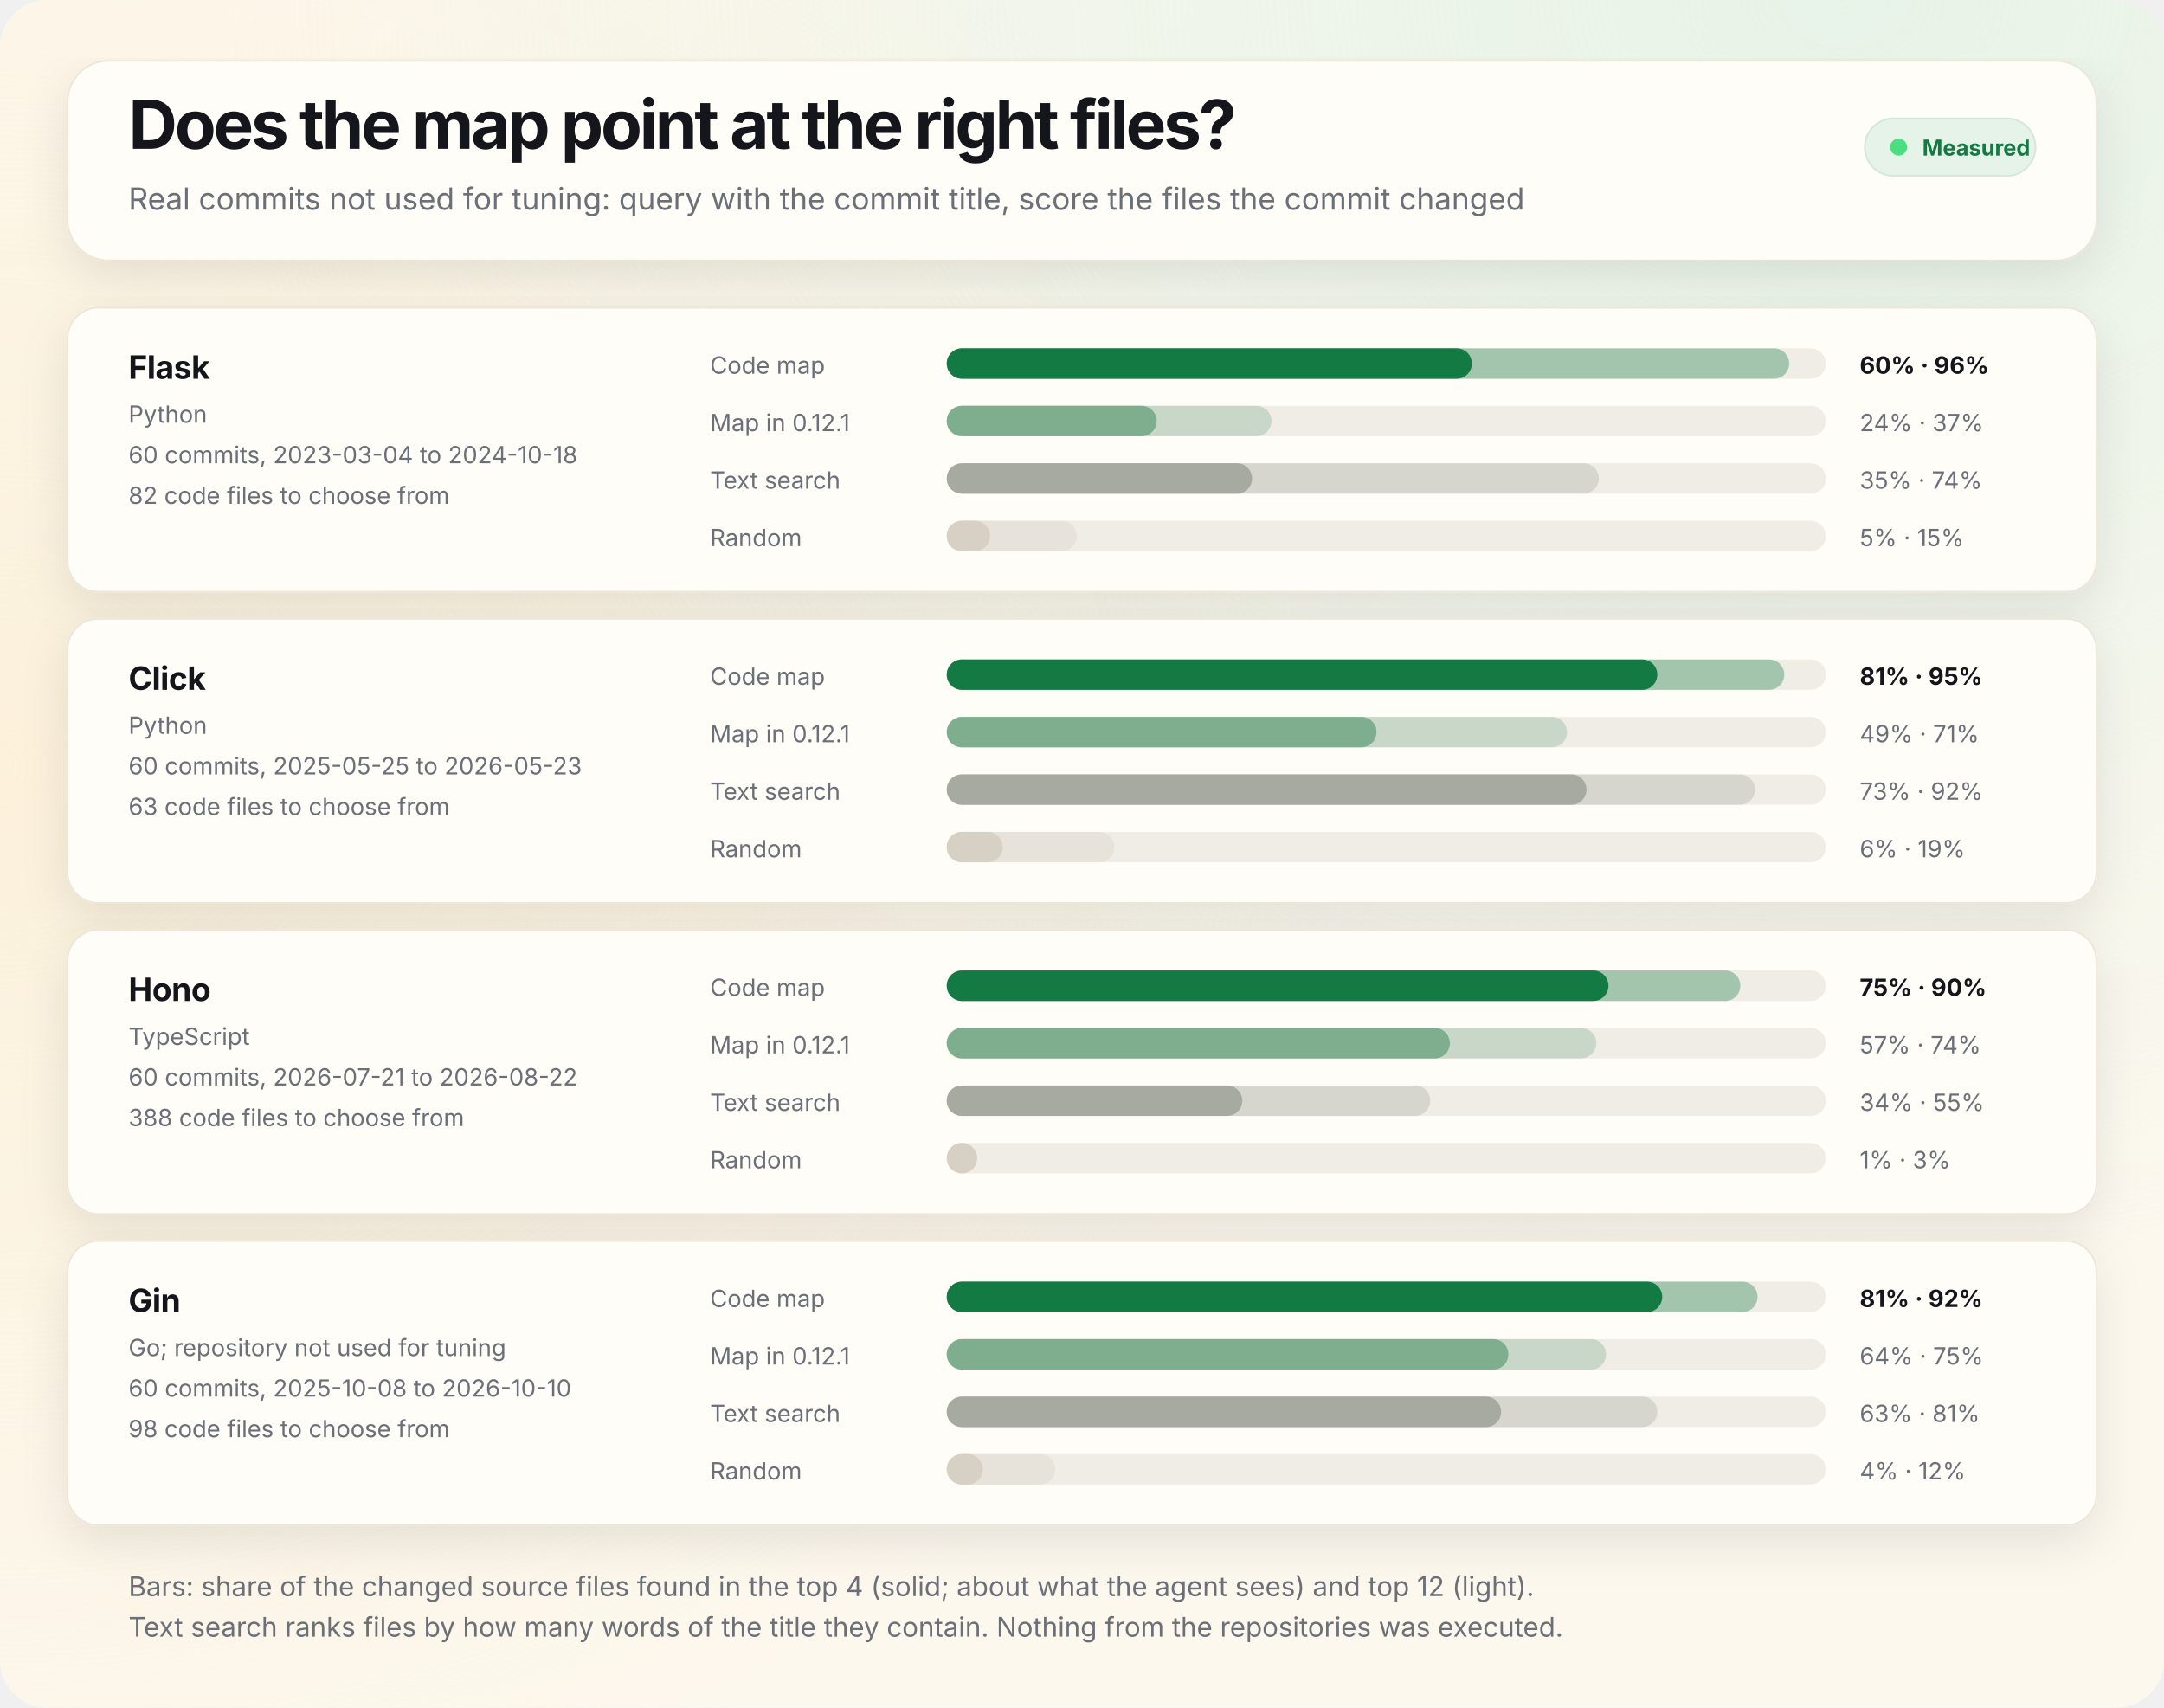
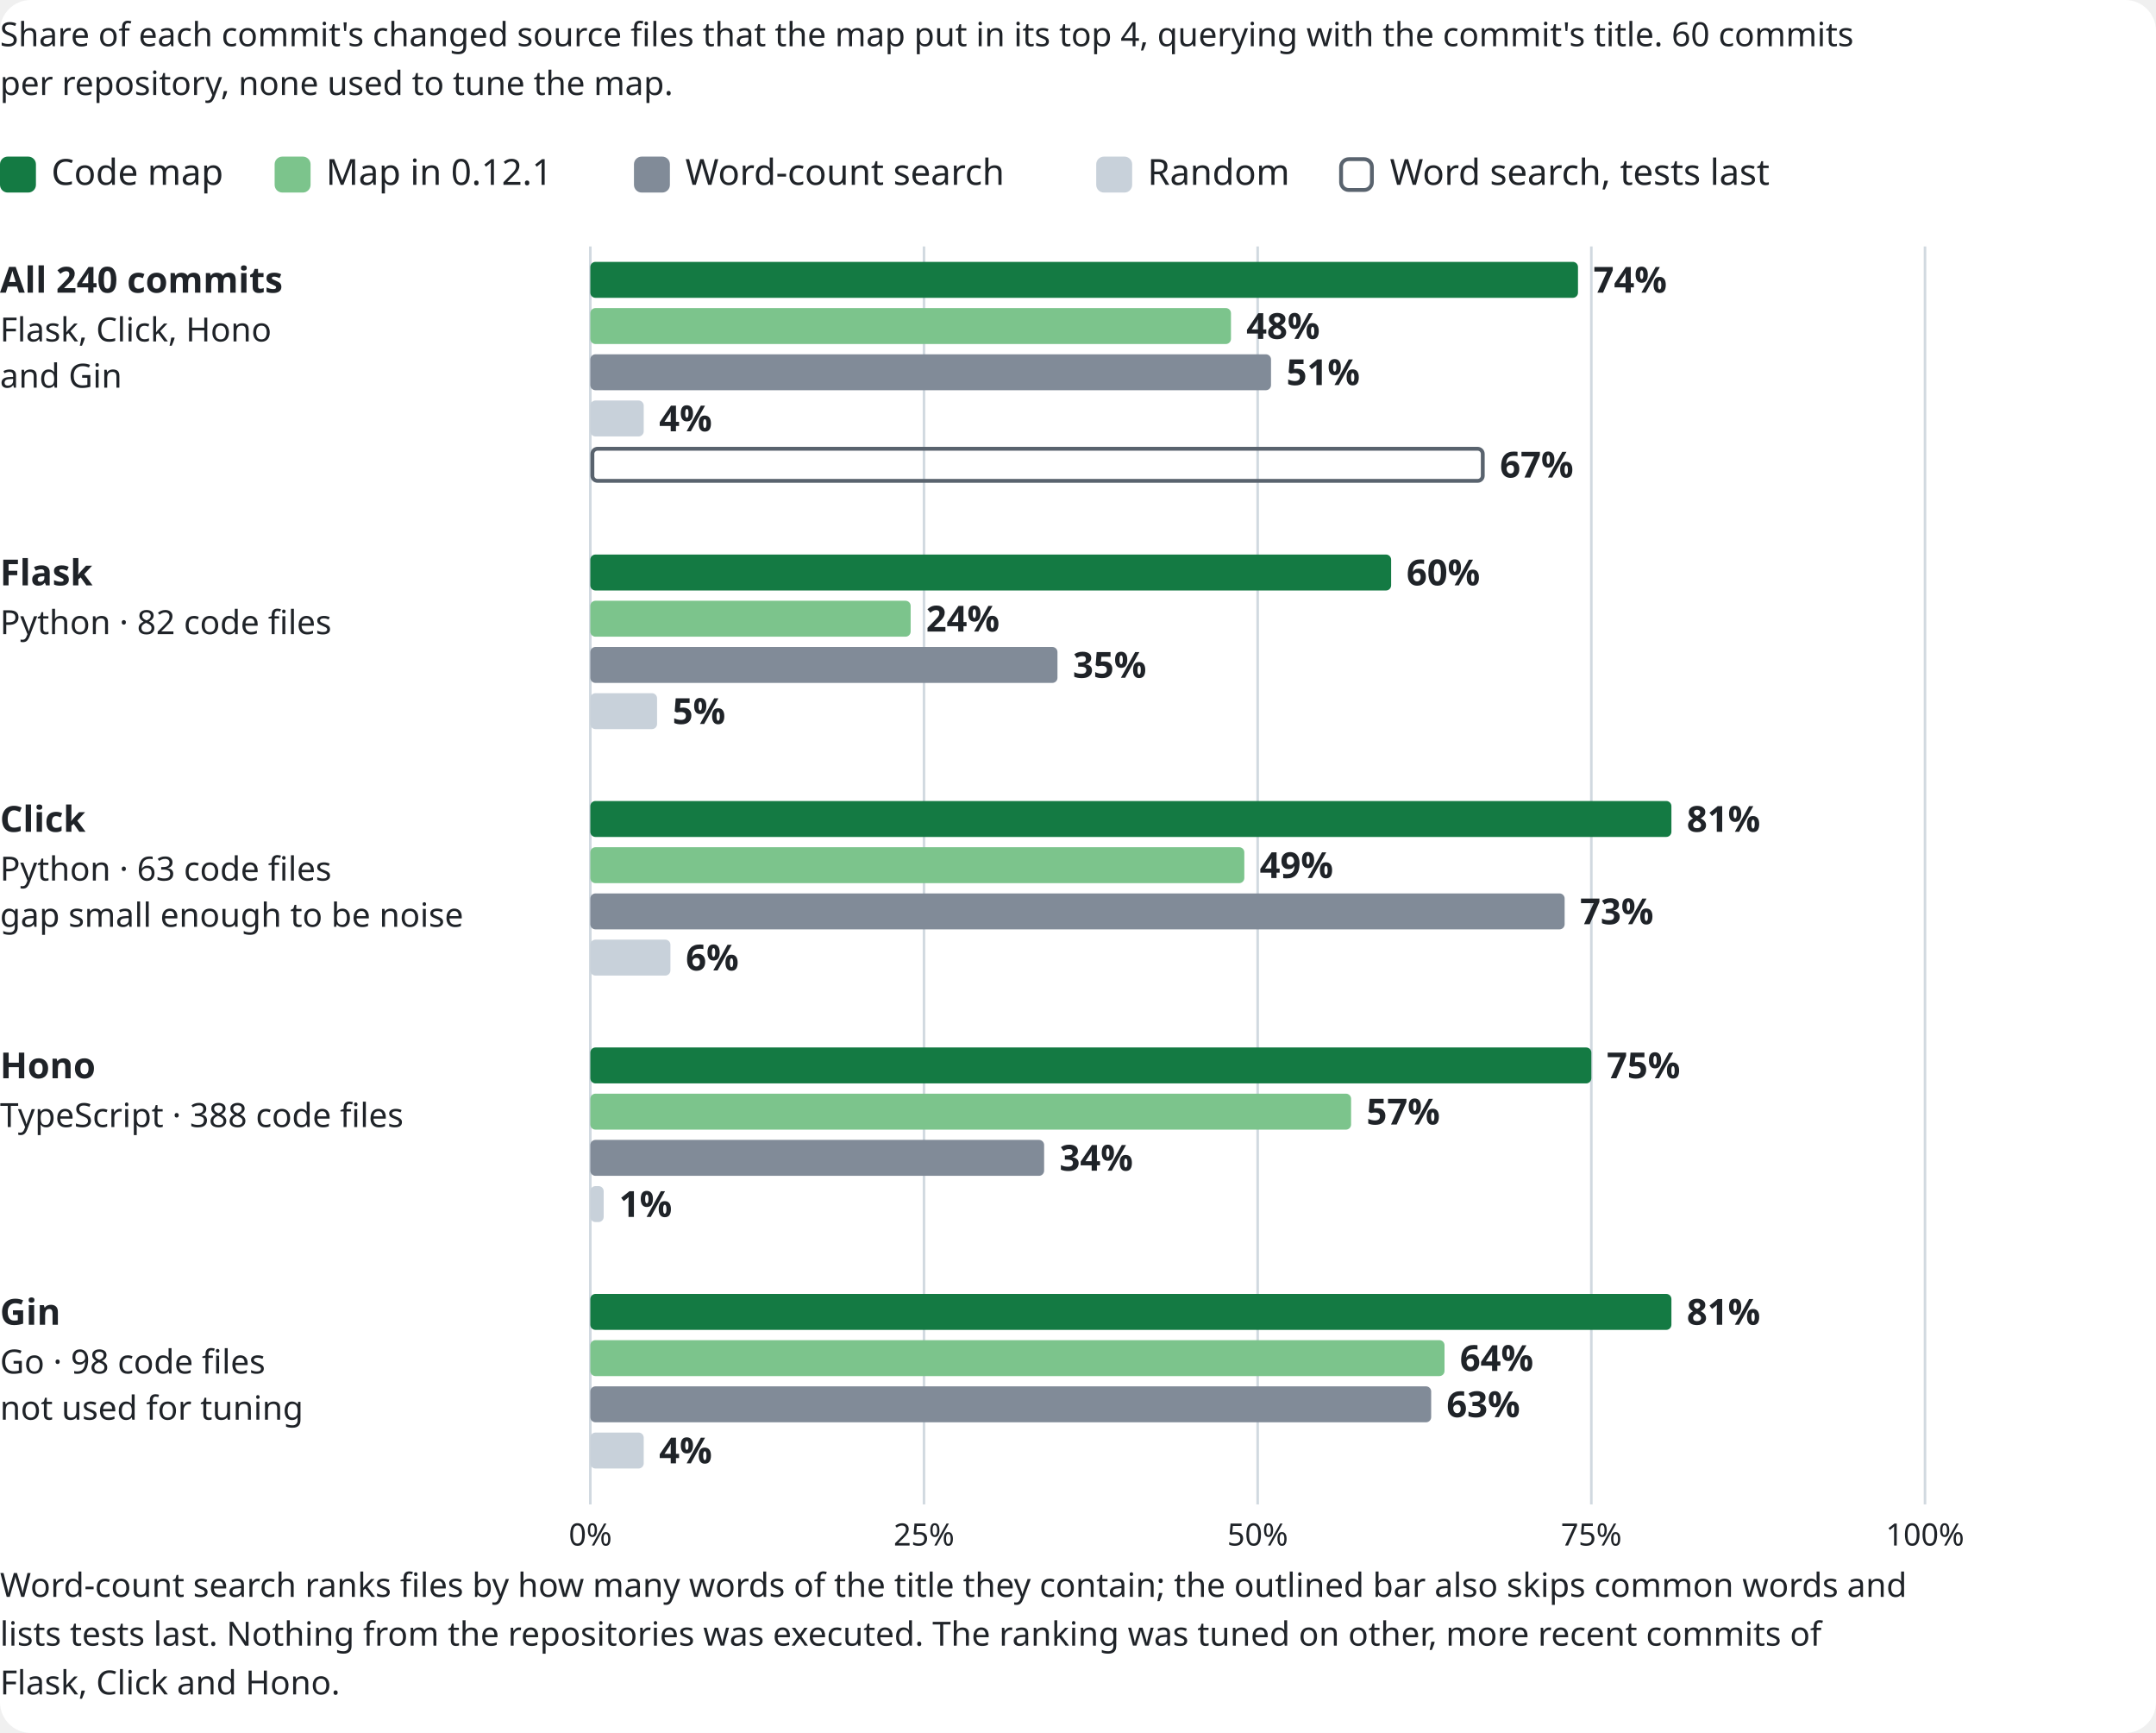
- <svg xmlns="http://www.w3.org/2000/svg" width="1280" height="1010" viewBox="0 0 1280 1010" role="img" aria-labelledby="title desc">
-   <defs>
-     <radialGradient id="glowGreen" cx="85%" cy="0%" r="75%">
-       <stop offset="0" stop-color="#e6f3e8" stop-opacity=".95" />
-       <stop offset="1" stop-color="#e6f3e8" stop-opacity="0" />
-     </radialGradient>
-     <radialGradient id="glowGold" cx="0%" cy="45%" r="65%">
-       <stop offset="0" stop-color="#fbefd6" stop-opacity=".8" />
-       <stop offset="1" stop-color="#fbefd6" stop-opacity="0" />
-     </radialGradient>
-     <filter id="shadow" x="-10%" y="-10%" width="120%" height="140%">
-       <feDropShadow dx="0" dy="10" stdDeviation="14" flood-color="#14161c" flood-opacity=".09" />
-     </filter>
-   </defs>
-   <style>
- text{font-family:Inter,-apple-system,BlinkMacSystemFont,'Segoe UI',Helvetica,Arial,sans-serif;fill:#14161c}
- .title{font-size:40px;font-weight:700;letter-spacing:-.04em}
- .sub{font-size:18px;fill:#6b6f78}
- .task{font-size:19px;font-weight:650;letter-spacing:-.01em}
- .badge{font-size:13px;font-weight:650;fill:#147a43}
- .note{font-size:16px;fill:#6b6f78}
- .small{font-size:14px;fill:#6b6f78}
- .smallb{font-size:14px;font-weight:650}
- </style>
-   <rect width="1280" height="1010" rx="28" fill="#fdf8ee" />
-   <rect width="1280" height="1010" rx="28" fill="url(#glowGreen)" />
-   <rect width="1280" height="1010" rx="28" fill="url(#glowGold)" />
-   <rect x="40" y="36" width="1200" height="118" rx="24" fill="#fffdf8" stroke="#ece6d8" filter="url(#shadow)" />
-   <text x="76" y="88" class="title">Does the map point at the right files?</text>
-   <text x="76" y="124" class="sub">Real commits not used for tuning: query with the commit title, score the files the commit changed</text>
-   <rect x="1103" y="70" width="101" height="34" rx="17" fill="#e5f3e9" stroke="#d3e8d8" />
-   <circle cx="1123" cy="87" r="5" fill="#4ade80" />
-   <text x="1137" y="92" class="badge">Measured</text>
-   <rect x="40" y="182" width="1200" height="168" rx="18" fill="#fffdf8" stroke="#ece6d8" filter="url(#shadow)" />
-   <text x="76" y="224" class="task">Flask</text>
-   <text x="76" y="250" class="small">Python</text>
-   <text x="76" y="274" class="small">60 commits, 2023-03-04 to 2024-10-18</text>
-   <text x="76" y="298" class="small">82 code files to choose from</text>
-   <text x="420" y="221" class="small">Code map</text>
-   <rect x="560" y="206" width="520" height="18" rx="9" fill="#f0ede6" />
-   <rect x="560" y="206" width="498.3" height="18" rx="9" fill="#147a43" opacity=".35" />
-   <rect x="560" y="206" width="310.6" height="18" rx="9" fill="#147a43" />
-   <text x="1100" y="221" class="smallb">60% · 96%</text>
-   <text x="420" y="255" class="small">Map in 0.12.1</text>
-   <rect x="560" y="240" width="520" height="18" rx="9" fill="#f0ede6" />
-   <rect x="560" y="240" width="192.1" height="18" rx="9" fill="#7fae8f" opacity=".35" />
-   <rect x="560" y="240" width="124.2" height="18" rx="9" fill="#7fae8f" />
-   <text x="1100" y="255" class="small">24% · 37%</text>
-   <text x="420" y="289" class="small">Text search</text>
-   <rect x="560" y="274" width="520" height="18" rx="9" fill="#f0ede6" />
-   <rect x="560" y="274" width="385.7" height="18" rx="9" fill="#a7aaa1" opacity=".35" />
-   <rect x="560" y="274" width="180.6" height="18" rx="9" fill="#a7aaa1" />
-   <text x="1100" y="289" class="small">35% · 74%</text>
-   <text x="420" y="323" class="small">Random</text>
-   <rect x="560" y="308" width="520" height="18" rx="9" fill="#f0ede6" />
-   <rect x="560" y="308" width="76.9" height="18" rx="9" fill="#d6d1c4" opacity=".35" />
-   <rect x="560" y="308" width="25.6" height="18" rx="9" fill="#d6d1c4" />
-   <text x="1100" y="323" class="small">5% · 15%</text>
-   <rect x="40" y="366" width="1200" height="168" rx="18" fill="#fffdf8" stroke="#ece6d8" filter="url(#shadow)" />
-   <text x="76" y="408" class="task">Click</text>
-   <text x="76" y="434" class="small">Python</text>
-   <text x="76" y="458" class="small">60 commits, 2025-05-25 to 2026-05-23</text>
-   <text x="76" y="482" class="small">63 code files to choose from</text>
-   <text x="420" y="405" class="small">Code map</text>
-   <rect x="560" y="390" width="520" height="18" rx="9" fill="#f0ede6" />
-   <rect x="560" y="390" width="495.4" height="18" rx="9" fill="#147a43" opacity=".35" />
-   <rect x="560" y="390" width="420.3" height="18" rx="9" fill="#147a43" />
-   <text x="1100" y="405" class="smallb">81% · 95%</text>
-   <text x="420" y="439" class="small">Map in 0.12.1</text>
-   <rect x="560" y="424" width="520" height="18" rx="9" fill="#f0ede6" />
-   <rect x="560" y="424" width="366.9" height="18" rx="9" fill="#7fae8f" opacity=".35" />
-   <rect x="560" y="424" width="254.2" height="18" rx="9" fill="#7fae8f" />
-   <text x="1100" y="439" class="small">49% · 71%</text>
-   <text x="420" y="473" class="small">Text search</text>
-   <rect x="560" y="458" width="520" height="18" rx="9" fill="#f0ede6" />
-   <rect x="560" y="458" width="478.1" height="18" rx="9" fill="#a7aaa1" opacity=".35" />
-   <rect x="560" y="458" width="378.4" height="18" rx="9" fill="#a7aaa1" />
-   <text x="1100" y="473" class="small">73% · 92%</text>
-   <text x="420" y="507" class="small">Random</text>
-   <rect x="560" y="492" width="520" height="18" rx="9" fill="#f0ede6" />
-   <rect x="560" y="492" width="99.2" height="18" rx="9" fill="#d6d1c4" opacity=".35" />
-   <rect x="560" y="492" width="33.1" height="18" rx="9" fill="#d6d1c4" />
-   <text x="1100" y="507" class="small">6% · 19%</text>
-   <rect x="40" y="550" width="1200" height="168" rx="18" fill="#fffdf8" stroke="#ece6d8" filter="url(#shadow)" />
-   <text x="76" y="592" class="task">Hono</text>
-   <text x="76" y="618" class="small">TypeScript</text>
-   <text x="76" y="642" class="small">60 commits, 2026-07-21 to 2026-08-22</text>
-   <text x="76" y="666" class="small">388 code files to choose from</text>
-   <text x="420" y="589" class="small">Code map</text>
-   <rect x="560" y="574" width="520" height="18" rx="9" fill="#f0ede6" />
-   <rect x="560" y="574" width="469.4" height="18" rx="9" fill="#147a43" opacity=".35" />
-   <rect x="560" y="574" width="391.4" height="18" rx="9" fill="#147a43" />
-   <text x="1100" y="589" class="smallb">75% · 90%</text>
-   <text x="420" y="623" class="small">Map in 0.12.1</text>
-   <rect x="560" y="608" width="520" height="18" rx="9" fill="#f0ede6" />
-   <rect x="560" y="608" width="384.2" height="18" rx="9" fill="#7fae8f" opacity=".35" />
-   <rect x="560" y="608" width="297.6" height="18" rx="9" fill="#7fae8f" />
-   <text x="1100" y="623" class="small">57% · 74%</text>
-   <text x="420" y="657" class="small">Text search</text>
-   <rect x="560" y="642" width="520" height="18" rx="9" fill="#f0ede6" />
-   <rect x="560" y="642" width="286.0" height="18" rx="9" fill="#a7aaa1" opacity=".35" />
-   <rect x="560" y="642" width="174.8" height="18" rx="9" fill="#a7aaa1" />
-   <text x="1100" y="657" class="small">34% · 55%</text>
-   <text x="420" y="691" class="small">Random</text>
-   <rect x="560" y="676" width="520" height="18" rx="9" fill="#f0ede6" />
-   <rect x="560" y="676" width="18.0" height="18" rx="9" fill="#d6d1c4" opacity=".35" />
-   <rect x="560" y="676" width="18.0" height="18" rx="9" fill="#d6d1c4" />
-   <text x="1100" y="691" class="small">1% · 3%</text>
-   <rect x="40" y="734" width="1200" height="168" rx="18" fill="#fffdf8" stroke="#ece6d8" filter="url(#shadow)" />
-   <text x="76" y="776" class="task">Gin</text>
-   <text x="76" y="802" class="small">Go; repository not used for tuning</text>
-   <text x="76" y="826" class="small">60 commits, 2025-10-08 to 2026-10-10</text>
-   <text x="76" y="850" class="small">98 code files to choose from</text>
-   <text x="420" y="773" class="small">Code map</text>
-   <rect x="560" y="758" width="520" height="18" rx="9" fill="#f0ede6" />
-   <rect x="560" y="758" width="479.6" height="18" rx="9" fill="#147a43" opacity=".35" />
-   <rect x="560" y="758" width="423.2" height="18" rx="9" fill="#147a43" />
-   <text x="1100" y="773" class="smallb">81% · 92%</text>
-   <text x="420" y="807" class="small">Map in 0.12.1</text>
-   <rect x="560" y="792" width="520" height="18" rx="9" fill="#f0ede6" />
-   <rect x="560" y="792" width="390.0" height="18" rx="9" fill="#7fae8f" opacity=".35" />
-   <rect x="560" y="792" width="332.2" height="18" rx="9" fill="#7fae8f" />
-   <text x="1100" y="807" class="small">64% · 75%</text>
-   <text x="420" y="841" class="small">Text search</text>
-   <rect x="560" y="826" width="520" height="18" rx="9" fill="#f0ede6" />
-   <rect x="560" y="826" width="420.3" height="18" rx="9" fill="#a7aaa1" opacity=".35" />
-   <rect x="560" y="826" width="327.9" height="18" rx="9" fill="#a7aaa1" />
-   <text x="1100" y="841" class="small">63% · 81%</text>
-   <text x="420" y="875" class="small">Random</text>
-   <rect x="560" y="860" width="520" height="18" rx="9" fill="#f0ede6" />
-   <rect x="560" y="860" width="64.2" height="18" rx="9" fill="#d6d1c4" opacity=".35" />
-   <rect x="560" y="860" width="21.4" height="18" rx="9" fill="#d6d1c4" />
-   <text x="1100" y="875" class="small">4% · 12%</text>
-   <text x="76" y="944" class="note">Bars: share of the changed source files found in the top 4 (solid; about what the agent sees) and top 12 (light).</text>
-   <text x="76" y="968" class="note">Text search ranks files by how many words of the title they contain. Nothing from the repositories was executed.</text>
+ <svg xmlns="http://www.w3.org/2000/svg" width="840" height="675" viewBox="0 0 840 675" role="img" aria-labelledby="title desc">
+   <style>text{font-family:-apple-system,BlinkMacSystemFont,'Segoe UI','Noto Sans',Helvetica,Arial,sans-serif;fill:#1f2328;font-variant-numeric:tabular-nums}.mono{font-family:ui-monospace,SFMono-Regular,'SF Mono',Menlo,Consolas,'Liberation Mono',monospace}</style>
+   <rect width="840" height="675" rx="12" fill="#ffffff" />
+   <line x1="230.0" y1="96.0" x2="230.0" y2="586.0" stroke="#d1d9e0" stroke-width="1" />
+   <text x="230.0" y="602.0" font-size="12" text-anchor="middle" fill="#59636e">0%</text>
+   <line x1="360.0" y1="96.0" x2="360.0" y2="586.0" stroke="#d1d9e0" stroke-width="1" />
+   <text x="360.0" y="602.0" font-size="12" text-anchor="middle" fill="#59636e">25%</text>
+   <line x1="490.0" y1="96.0" x2="490.0" y2="586.0" stroke="#d1d9e0" stroke-width="1" />
+   <text x="490.0" y="602.0" font-size="12" text-anchor="middle" fill="#59636e">50%</text>
+   <line x1="620.0" y1="96.0" x2="620.0" y2="586.0" stroke="#d1d9e0" stroke-width="1" />
+   <text x="620.0" y="602.0" font-size="12" text-anchor="middle" fill="#59636e">75%</text>
+   <line x1="750.0" y1="96.0" x2="750.0" y2="586.0" stroke="#d1d9e0" stroke-width="1" />
+   <text x="750.0" y="602.0" font-size="12" text-anchor="middle" fill="#59636e">100%</text>
+   <text x="0.0" y="18.0" font-size="13" fill="#59636e">Share of each commit's changed source files that the map put in its top 4, querying with the commit's title. 60 commits</text>
+   <text x="0.0" y="37.0" font-size="13" fill="#59636e">per repository, none used to tune the map.</text>
+   <rect x="0.0" y="61.0" width="14.0" height="14.0" rx="3" fill="#147a43" />
+   <text x="20.0" y="72.0" font-size="14" fill="#59636e">Code map</text>
+   <rect x="107.0" y="61.0" width="14.0" height="14.0" rx="3" fill="#7cc48c" />
+   <text x="127.0" y="72.0" font-size="14" fill="#59636e">Map in 0.12.1</text>
+   <rect x="247.0" y="61.0" width="14.0" height="14.0" rx="3" fill="#818b98" />
+   <text x="267.0" y="72.0" font-size="14" fill="#59636e">Word-count search</text>
+   <rect x="427.1" y="61.0" width="14.0" height="14.0" rx="3" fill="#c8d1da" />
+   <text x="447.1" y="72.0" font-size="14" fill="#59636e">Random</text>
+   <rect x="522.5" y="62.0" width="12.0" height="12.0" rx="3" fill="none" stroke="#59636e" stroke-width="1.5" />
+   <text x="541.5" y="72.0" font-size="14" fill="#59636e">Word search, tests last</text>
+   <text x="0.0" y="114.0" font-size="14" font-weight="600">All 240 commits</text>
+   <text x="0.0" y="133.0" font-size="13" fill="#59636e">Flask, Click, Hono</text>
+   <text x="0.0" y="151.0" font-size="13" fill="#59636e">and Gin</text>
+   <rect x="230.0" y="102.0" width="384.8" height="14.0" rx="2" fill="#147a43" />
+   <text x="620.8" y="114.0" font-size="14" font-weight="600">74%</text>
+   <rect x="230.0" y="120.0" width="249.6" height="14.0" rx="2" fill="#7cc48c" />
+   <text x="485.6" y="132.0" font-size="14" font-weight="600">48%</text>
+   <rect x="230.0" y="138.0" width="265.2" height="14.0" rx="2" fill="#818b98" />
+   <text x="501.2" y="150.0" font-size="14" font-weight="600">51%</text>
+   <rect x="230.0" y="156.0" width="20.8" height="14.0" rx="2" fill="#c8d1da" />
+   <text x="256.8" y="168.0" font-size="14" font-weight="600">4%</text>
+   <rect x="230.8" y="174.8" width="346.9" height="12.5" rx="2" fill="none" stroke="#59636e" stroke-width="1.5" />
+   <text x="584.4" y="186.0" font-size="14" font-weight="600">67%</text>
+   <text x="0.0" y="228.0" font-size="14" font-weight="600">Flask</text>
+   <text x="0.0" y="247.0" font-size="13" fill="#59636e">Python · 82 code files</text>
+   <rect x="230.0" y="216.0" width="312.0" height="14.0" rx="2" fill="#147a43" />
+   <text x="548.0" y="228.0" font-size="14" font-weight="600">60%</text>
+   <rect x="230.0" y="234.0" width="124.8" height="14.0" rx="2" fill="#7cc48c" />
+   <text x="360.8" y="246.0" font-size="14" font-weight="600">24%</text>
+   <rect x="230.0" y="252.0" width="182.0" height="14.0" rx="2" fill="#818b98" />
+   <text x="418.0" y="264.0" font-size="14" font-weight="600">35%</text>
+   <rect x="230.0" y="270.0" width="26.0" height="14.0" rx="2" fill="#c8d1da" />
+   <text x="262.0" y="282.0" font-size="14" font-weight="600">5%</text>
+   <text x="0.0" y="324.0" font-size="14" font-weight="600">Click</text>
+   <text x="0.0" y="343.0" font-size="13" fill="#59636e">Python · 63 code files</text>
+   <text x="0.0" y="361.0" font-size="13" fill="#59636e">gap small enough to be noise</text>
+   <rect x="230.0" y="312.0" width="421.2" height="14.0" rx="2" fill="#147a43" />
+   <text x="657.2" y="324.0" font-size="14" font-weight="600">81%</text>
+   <rect x="230.0" y="330.0" width="254.8" height="14.0" rx="2" fill="#7cc48c" />
+   <text x="490.8" y="342.0" font-size="14" font-weight="600">49%</text>
+   <rect x="230.0" y="348.0" width="379.6" height="14.0" rx="2" fill="#818b98" />
+   <text x="615.6" y="360.0" font-size="14" font-weight="600">73%</text>
+   <rect x="230.0" y="366.0" width="31.2" height="14.0" rx="2" fill="#c8d1da" />
+   <text x="267.2" y="378.0" font-size="14" font-weight="600">6%</text>
+   <text x="0.0" y="420.0" font-size="14" font-weight="600">Hono</text>
+   <text x="0.0" y="439.0" font-size="13" fill="#59636e">TypeScript · 388 code files</text>
+   <rect x="230.0" y="408.0" width="390.0" height="14.0" rx="2" fill="#147a43" />
+   <text x="626.0" y="420.0" font-size="14" font-weight="600">75%</text>
+   <rect x="230.0" y="426.0" width="296.4" height="14.0" rx="2" fill="#7cc48c" />
+   <text x="532.4" y="438.0" font-size="14" font-weight="600">57%</text>
+   <rect x="230.0" y="444.0" width="176.8" height="14.0" rx="2" fill="#818b98" />
+   <text x="412.8" y="456.0" font-size="14" font-weight="600">34%</text>
+   <rect x="230.0" y="462.0" width="5.2" height="14.0" rx="2" fill="#c8d1da" />
+   <text x="241.2" y="474.0" font-size="14" font-weight="600">1%</text>
+   <text x="0.0" y="516.0" font-size="14" font-weight="600">Gin</text>
+   <text x="0.0" y="535.0" font-size="13" fill="#59636e">Go · 98 code files</text>
+   <text x="0.0" y="553.0" font-size="13" fill="#59636e">not used for tuning</text>
+   <rect x="230.0" y="504.0" width="421.2" height="14.0" rx="2" fill="#147a43" />
+   <text x="657.2" y="516.0" font-size="14" font-weight="600">81%</text>
+   <rect x="230.0" y="522.0" width="332.8" height="14.0" rx="2" fill="#7cc48c" />
+   <text x="568.8" y="534.0" font-size="14" font-weight="600">64%</text>
+   <rect x="230.0" y="540.0" width="327.6" height="14.0" rx="2" fill="#818b98" />
+   <text x="563.6" y="552.0" font-size="14" font-weight="600">63%</text>
+   <rect x="230.0" y="558.0" width="20.8" height="14.0" rx="2" fill="#c8d1da" />
+   <text x="256.8" y="570.0" font-size="14" font-weight="600">4%</text>
+   <text x="0.0" y="622.0" font-size="13" fill="#59636e">Word-count search ranks files by how many words of the title they contain; the outlined bar also skips common words and</text>
+   <text x="0.0" y="641.0" font-size="13" fill="#59636e">lists tests last. Nothing from the repositories was executed. The ranking was tuned on other, more recent commits of</text>
+   <text x="0.0" y="660.0" font-size="13" fill="#59636e">Flask, Click and Hono.</text>
</svg>
